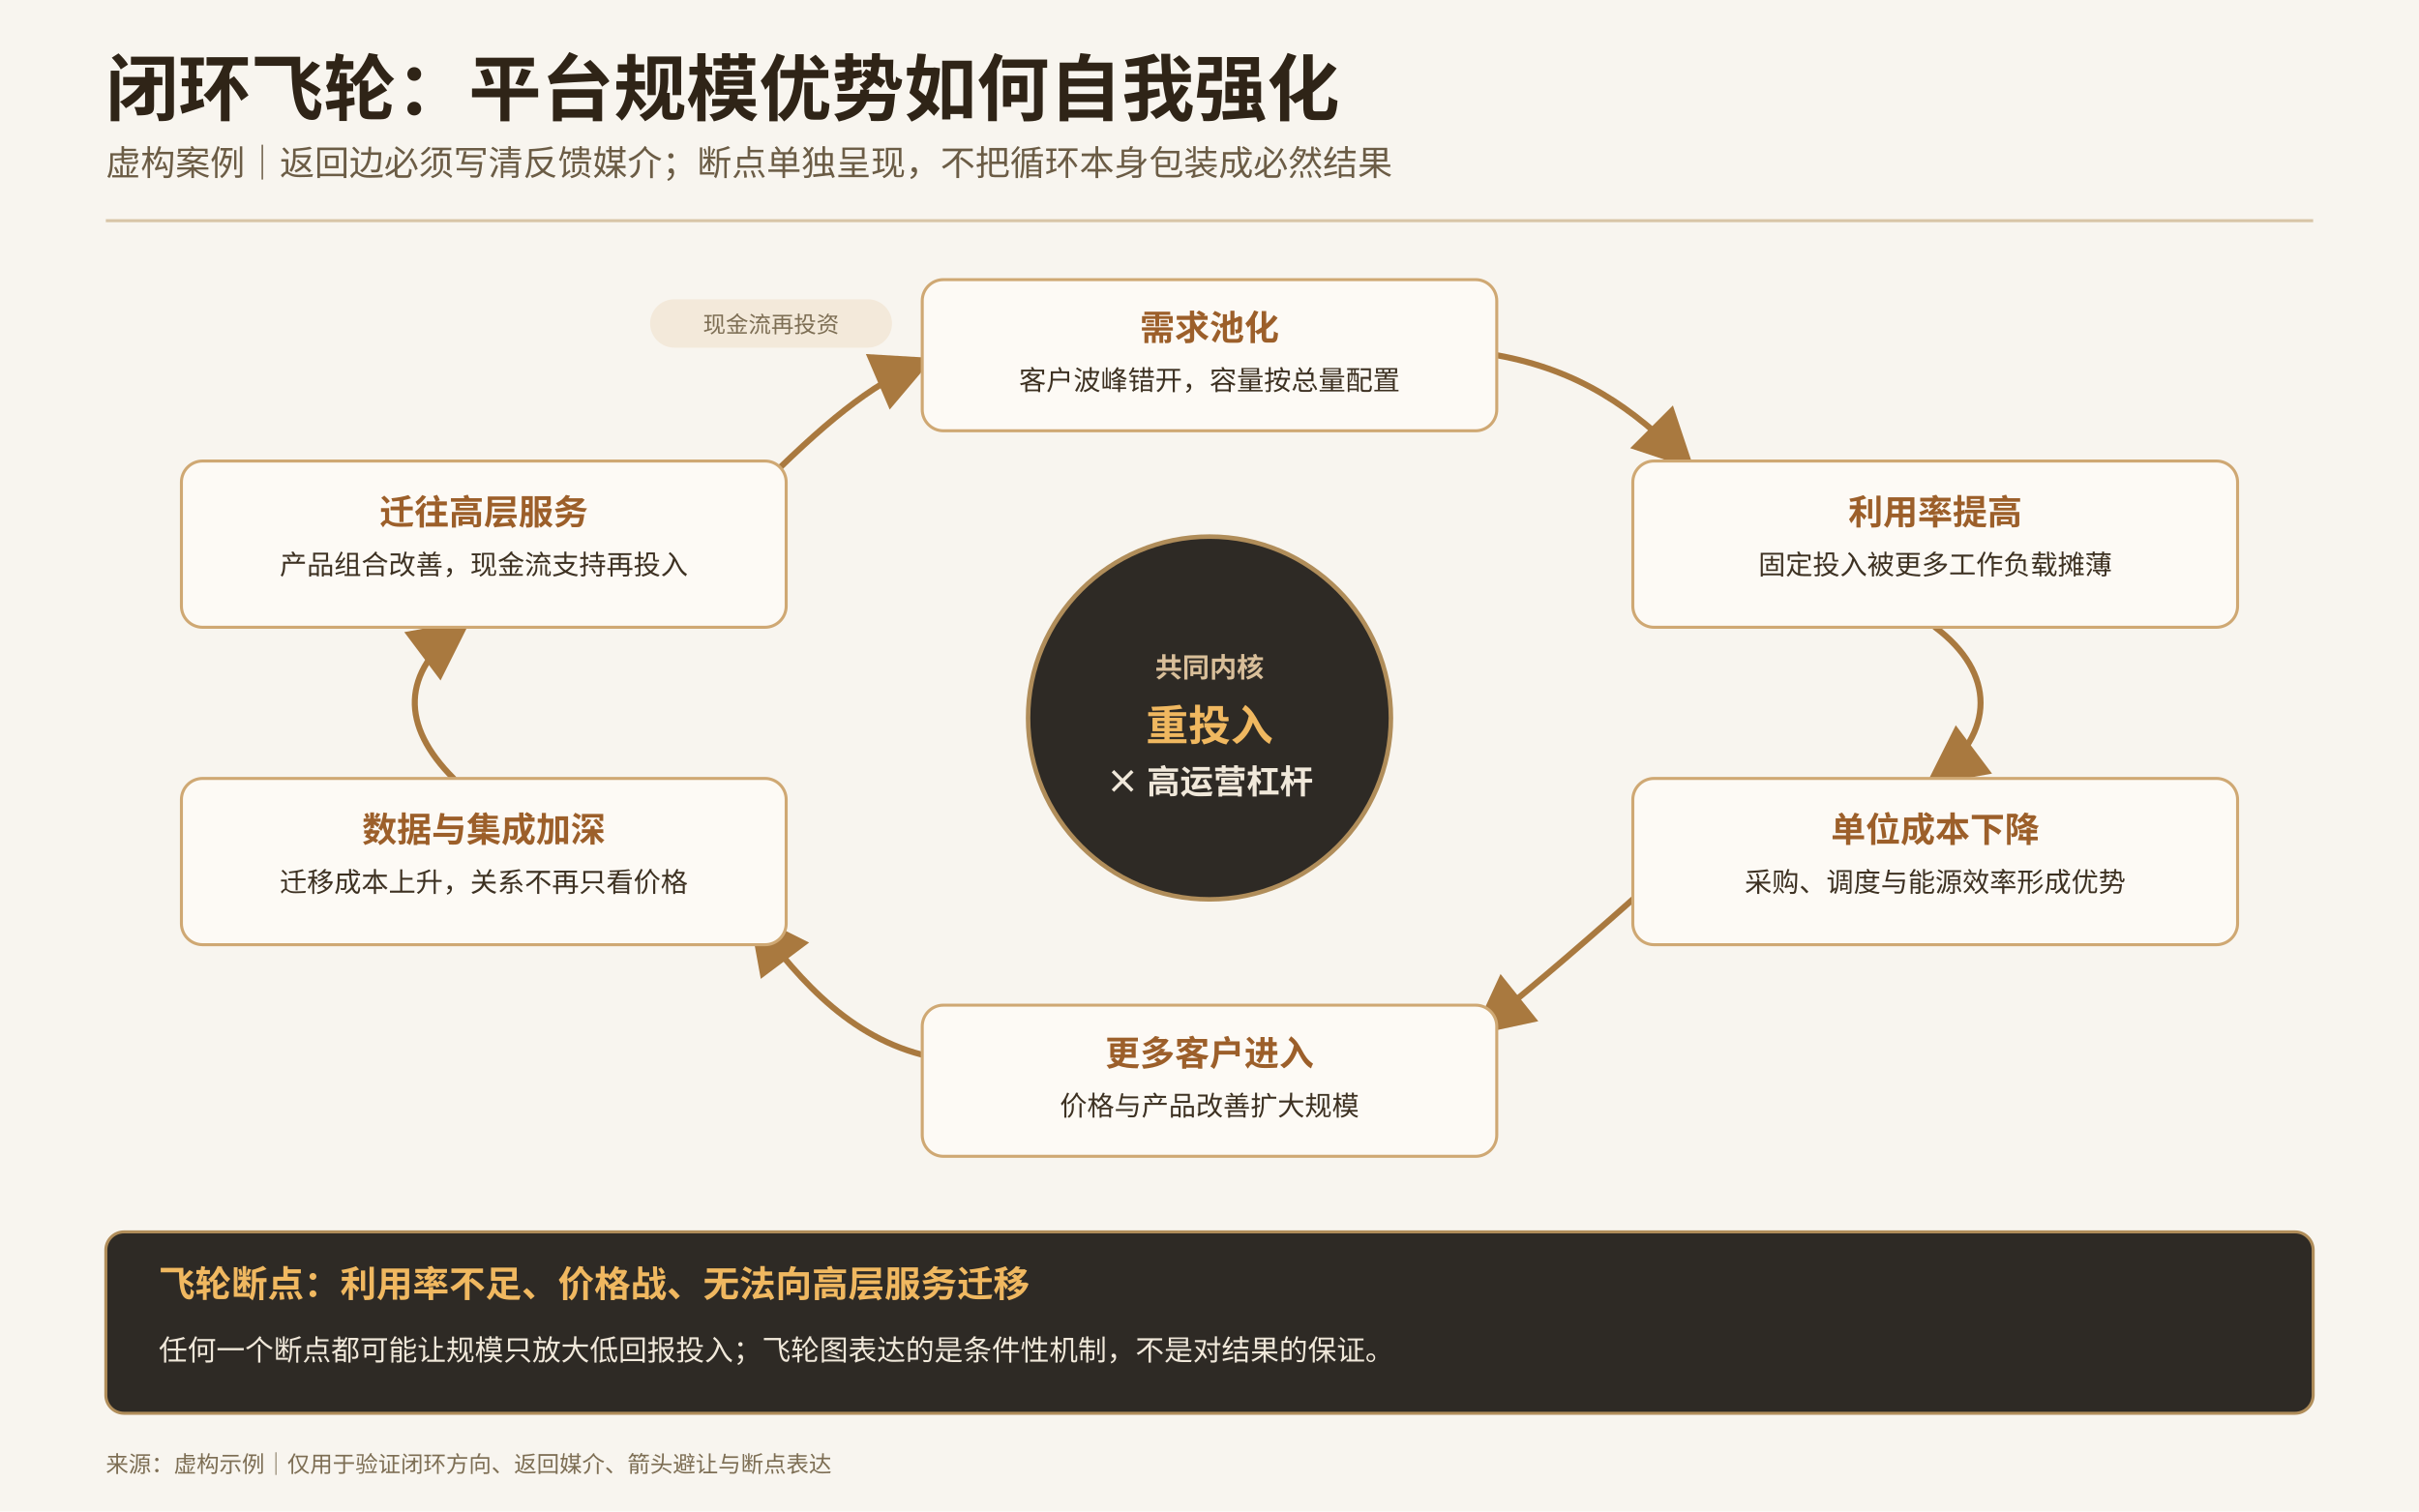
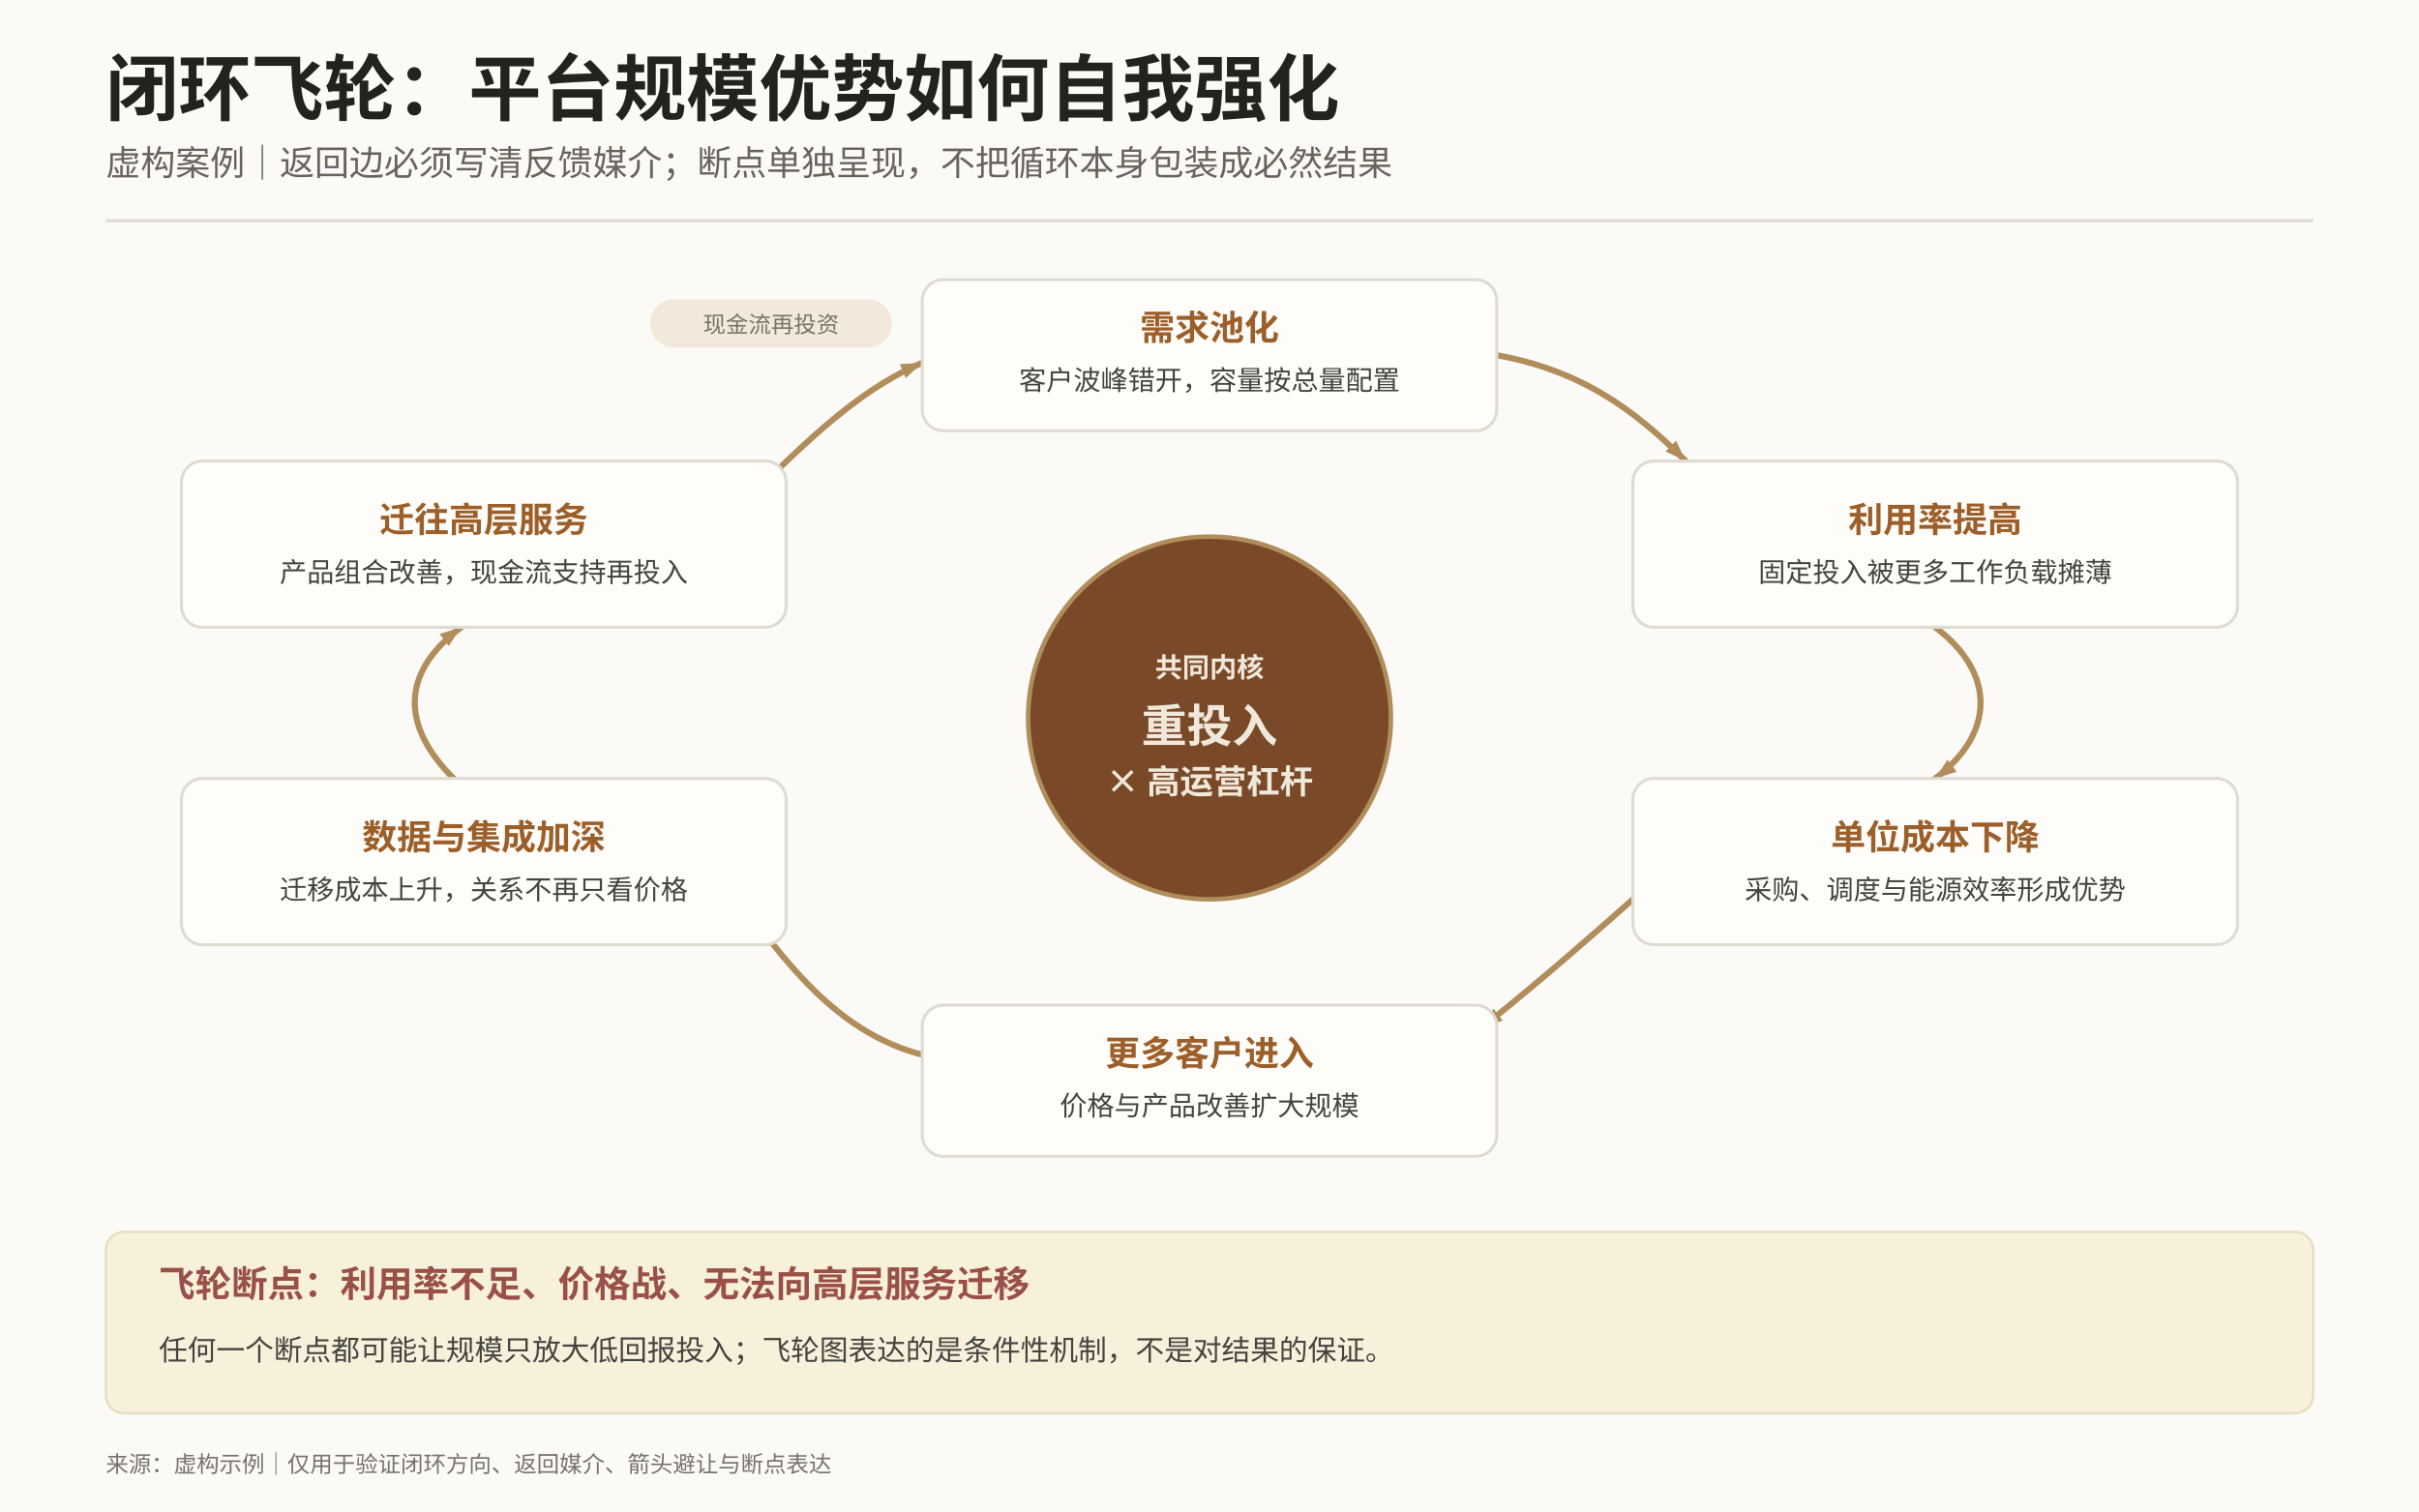
<svg xmlns="http://www.w3.org/2000/svg" width="1600" height="1000" viewBox="0 0 1600 1000" role="img" aria-labelledby="title desc">
  <defs>
-     <marker id="arrow" markerWidth="10" markerHeight="10" refX="8" refY="5" orient="auto" markerUnits="strokeWidth">
-       <path d="M0 0 L10 5 L0 10 Z" fill="#a9793f" />
+     <marker id="arrow" markerWidth="14" markerHeight="10" refX="14" refY="5" orient="auto" markerUnits="userSpaceOnUse">
+       <path d="M0 0 L14 5 L0 10 Z" fill="#b08d5a" />
    </marker>
  </defs>
  <style>
    text{font-family:"PingFang SC","Microsoft YaHei","Noto Sans CJK SC",sans-serif}
-     .title{font-size:48px;font-weight:800;fill:#2f2417}.sub{font-size:23px;font-weight:400;fill:#6b5c45}
-     .h{font-size:23px;font-weight:800;fill:#9c5f2a}.body{font-size:18px;font-weight:400;fill:#3d3122}.note{font-size:15px;font-weight:400;fill:#7d6e54}
-     .node{fill:#fdfaf5;stroke:#cfa873;stroke-width:2}
+     .title{font-size:48px;font-weight:800;fill:#24221e}.sub{font-size:23px;font-weight:400;fill:#68645c}
+     .h{font-size:23px;font-weight:800;fill:#9c5f2a}.body{font-size:18px;font-weight:400;fill:#45433e}.note{font-size:15px;font-weight:400;fill:#77736b}
+     .node{fill:#fffdf9;stroke:#dedbd3;stroke-width:2}
  </style>
-   <rect width="1600" height="1000" fill="#f8f5ef" />
+   <rect width="1600" height="1000" fill="#fbfaf7" />
  <text x="70" y="76" class="title">闭环飞轮：平台规模优势如何自我强化</text>
  <text x="70" y="116" class="sub">虚构案例｜返回边必须写清反馈媒介；断点单独呈现，不把循环本身包装成必然结果</text>
-   <line x1="70" y1="146" x2="1530" y2="146" stroke="#d8c5a7" stroke-width="2" />
-   <g fill="none" stroke="#a9793f" stroke-width="4" stroke-linecap="round" marker-end="url(#arrow)">
+   <line x1="70" y1="146" x2="1530" y2="146" stroke="#dedbd3" stroke-width="2" />
+   <g fill="none" stroke="#b08d5a" stroke-width="4" stroke-linecap="round" marker-end="url(#arrow)">
    <path d="M990 235 C1045 245 1080 270 1115 305" />
    <path d="M1280 415 C1320 445 1320 485 1280 515" />
    <path d="M1080 595 C1035 635 1005 660 980 680" />
    <path d="M620 700 C565 690 530 650 500 610" />
    <path d="M300 515 C265 480 265 445 305 415" />
    <path d="M500 325 C545 280 575 255 610 240" />
  </g>
  <rect x="430" y="198" width="160" height="32" rx="16" fill="#f3e9da" />
  <text x="510" y="220" text-anchor="middle" class="note" fill="#94612f">现金流再投资</text>
  <rect x="610" y="185" width="380" height="100" rx="14" class="node" />
  <text x="800" y="225" text-anchor="middle" class="h">需求池化</text>
  <text x="800" y="258" text-anchor="middle" class="body">客户波峰错开，容量按总量配置</text>
  <rect x="1080" y="305" width="400" height="110" rx="14" class="node" />
-   <text x="1280" y="347" text-anchor="middle" class="h">利用率提高</text>
-   <text x="1280" y="380" text-anchor="middle" class="body">固定投入被更多工作负载摊薄</text>
+   <text x="1280" y="352" text-anchor="middle" class="h">利用率提高</text>
+   <text x="1280" y="385" text-anchor="middle" class="body">固定投入被更多工作负载摊薄</text>
  <rect x="1080" y="515" width="400" height="110" rx="14" class="node" />
-   <text x="1280" y="557" text-anchor="middle" class="h">单位成本下降</text>
-   <text x="1280" y="590" text-anchor="middle" class="body">采购、调度与能源效率形成优势</text>
+   <text x="1280" y="562" text-anchor="middle" class="h">单位成本下降</text>
+   <text x="1280" y="595" text-anchor="middle" class="body">采购、调度与能源效率形成优势</text>
  <rect x="610" y="665" width="380" height="100" rx="14" class="node" />
  <text x="800" y="705" text-anchor="middle" class="h">更多客户进入</text>
  <text x="800" y="738" text-anchor="middle" class="body">价格与产品改善扩大规模</text>
  <rect x="120" y="515" width="400" height="110" rx="14" class="node" />
-   <text x="320" y="557" text-anchor="middle" class="h">数据与集成加深</text>
-   <text x="320" y="590" text-anchor="middle" class="body">迁移成本上升，关系不再只看价格</text>
+   <text x="320" y="562" text-anchor="middle" class="h">数据与集成加深</text>
+   <text x="320" y="595" text-anchor="middle" class="body">迁移成本上升，关系不再只看价格</text>
  <rect x="120" y="305" width="400" height="110" rx="14" class="node" />
-   <text x="320" y="347" text-anchor="middle" class="h">迁往高层服务</text>
-   <text x="320" y="380" text-anchor="middle" class="body">产品组合改善，现金流支持再投入</text>
-   <circle cx="800" cy="475" r="120" fill="#2e2a25" stroke="#b08d5a" stroke-width="3" />
-   <text x="800" y="448" text-anchor="middle" font-size="18" font-weight="600" fill="#d9bf9a">共同内核</text>
-   <text x="800" y="490" text-anchor="middle" font-size="28" font-weight="800" fill="#f0b860">重投入</text>
+   <text x="320" y="352" text-anchor="middle" class="h">迁往高层服务</text>
+   <text x="320" y="385" text-anchor="middle" class="body">产品组合改善，现金流支持再投入</text>
+   <circle cx="800" cy="475" r="120" fill="#7a4a28" stroke="#b08d5a" stroke-width="3" />
+   <text x="800" y="448" text-anchor="middle" font-size="18" font-weight="600" fill="#f0e8da">共同内核</text>
+   <text x="800" y="491" text-anchor="middle" font-size="30" font-weight="800" fill="#f0e8da">重投入</text>
  <text x="800" y="525" text-anchor="middle" font-size="22" font-weight="700" fill="#f0e8da">× 高运营杠杆</text>
-   <rect x="70" y="815" width="1460" height="120" rx="12" fill="#2e2a25" stroke="#b08d5a" stroke-width="2" />
-   <text x="105" y="858" font-size="24" font-weight="800" fill="#f0b860">飞轮断点：利用率不足、价格战、无法向高层服务迁移</text>
-   <text x="105" y="900" font-size="19" font-weight="400" fill="#f0e8da">任何一个断点都可能让规模只放大低回报投入；飞轮图表达的是条件性机制，不是对结果的保证。</text>
+   <rect x="70" y="815" width="1460" height="120" rx="12" fill="#f7f1dc" stroke="#e6ddbd" stroke-width="1.5" />
+   <text x="105" y="858" font-size="24" font-weight="800" fill="#9a5048">飞轮断点：利用率不足、价格战、无法向高层服务迁移</text>
+   <text x="105" y="900" font-size="19" font-weight="400" fill="#45433e">任何一个断点都可能让规模只放大低回报投入；飞轮图表达的是条件性机制，不是对结果的保证。</text>
  <text x="70" y="974" class="note">来源：虚构示例｜仅用于验证闭环方向、返回媒介、箭头避让与断点表达</text>
</svg>
